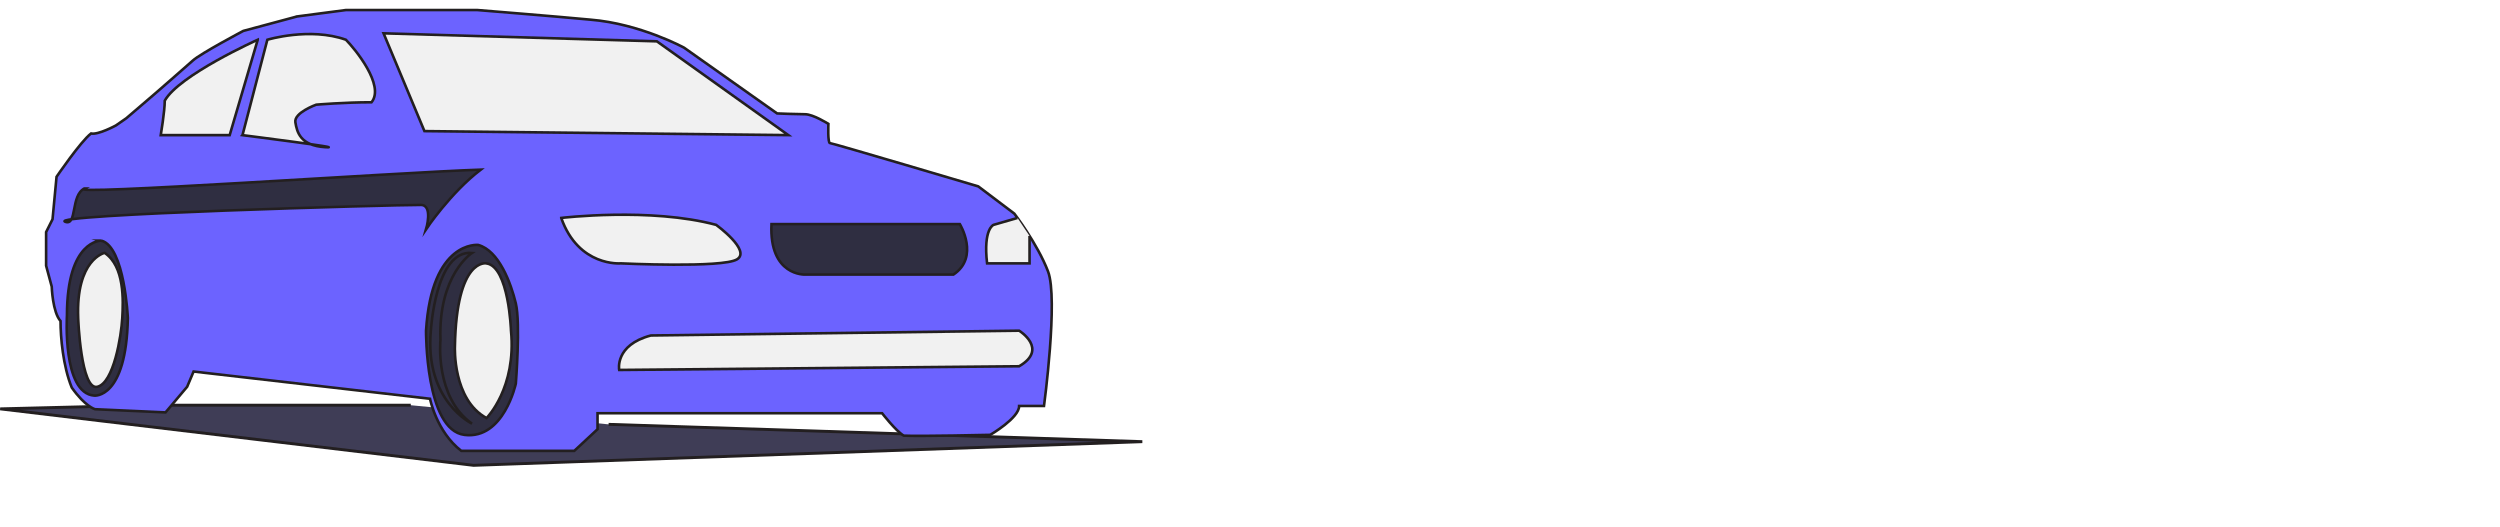
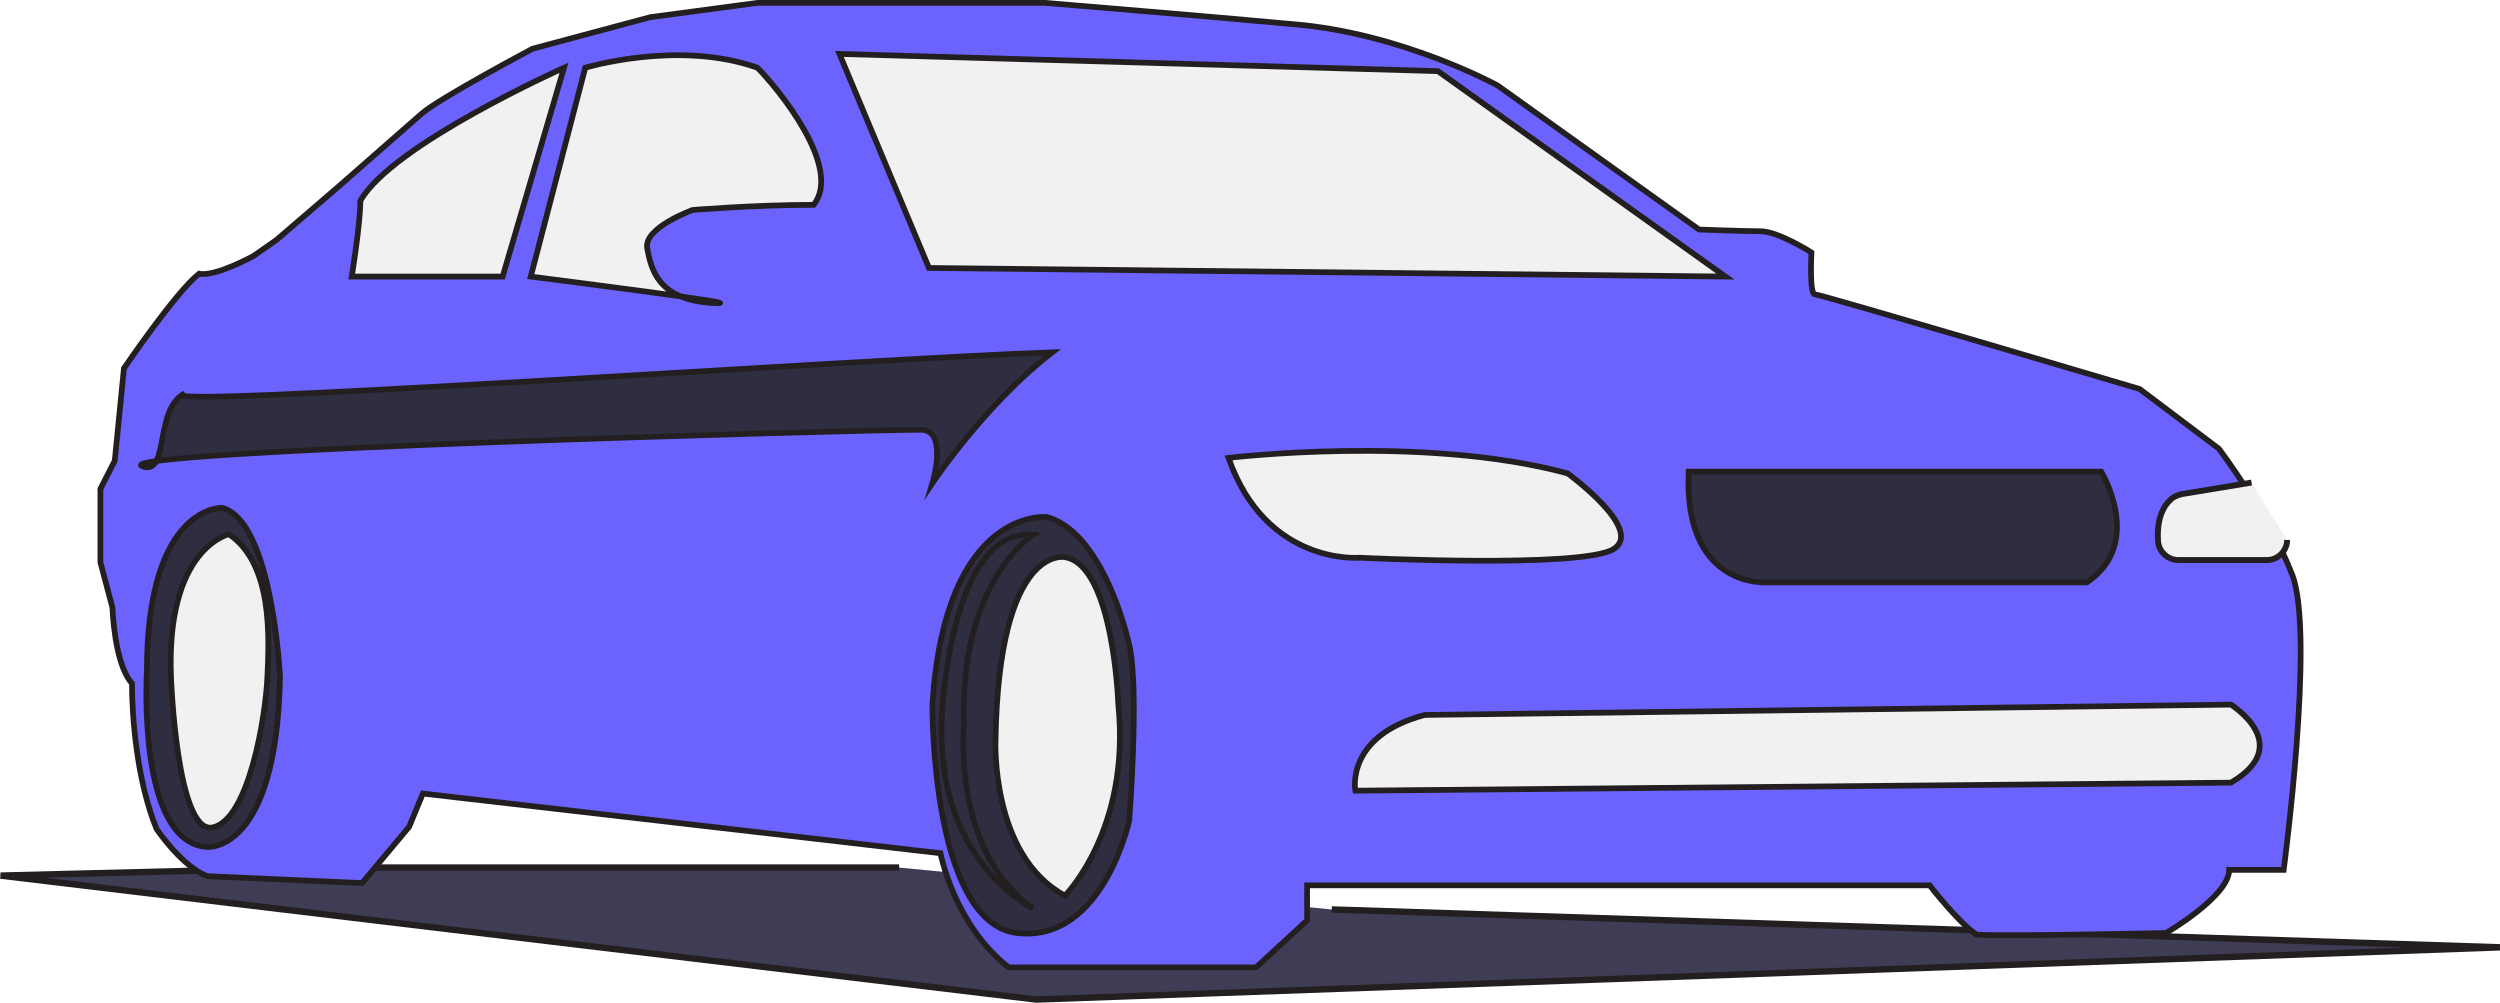
- <svg xmlns="http://www.w3.org/2000/svg" id="Layer_2" data-name="Layer 2" viewBox="0 0 953.62 201">
-   <defs>
-     <style>
-       .cls-1, .cls-2 {
-         fill: #2f2e41;
-       }
- 
-       .cls-1, .cls-2, .cls-3, .cls-4, .cls-5 {
-         stroke: #231f20;
-         stroke-miterlimit: 10;
-       }
- 
-       .cls-2 {
-         stroke-width: .99px;
-       }
- 
-       .cls-3 {
-         fill: #3f3d56;
-         stroke-width: 1.12px;
-       }
- 
-       .cls-4 {
-         fill: #f1f1f1;
-       }
- 
-       .cls-5 {
-         fill: #6c63ff;
-       }
-     </style>
-   </defs>
-   <polyline class="cls-3" points="156.69 154.57 56.08 154.57 .07 155.96 180.64 177.5 435.73 168.47 232.15 161.87" />
-   <path class="cls-5" d="m113.29,6.29l-20.48,5.5s-16.2,8.56-19.26,11.31-14.68,12.84-14.68,12.84l-10.7,9.17-3.97,2.75s-6.73,3.67-9.48,3.06c-3.97,3.06-13.15,16.51-13.15,16.51l-1.53,16.2-2.45,4.89v12.84l2.14,7.95s.31,9.78,3.36,13.15c0,6.11.92,17.12,4.28,25.38,5.2,7.34,8.87,8.25,8.87,8.25l26.9,1.22,8.25-9.78,2.45-5.81,90.19,10.39s2.45,12.54,11.92,19.87h43.11l8.87-8.25v-6.11h108.54s5.2,6.73,8.25,8.56c6.11.31,33.02-.31,33.02-.31,0,0,11.03-6.42,11.01-11.01h9.48s5.5-40.97,1.53-51.36-12.84-22.01-12.84-22.01l-13.76-10.39s-55.64-16.51-56.56-16.51-.61-7.34-.61-7.34c0,0-5.81-3.67-8.87-3.67s-10.7-.31-10.7-.31l-35.46-25.07s-16.82-9.17-35.77-10.7c-12.84-1.22-43.11-3.67-43.11-3.67h-50.14l-18.65,2.45Z" />
-   <polygon class="cls-4" points="146.31 12.71 161.9 50.01 300.7 51.54 250.56 15.77 146.31 12.71" />
-   <path class="cls-4" d="m98.31,15.16s-29.96,13.45-35.46,23.24c0,3.97-1.53,13.15-1.53,13.15h26.29l10.7-36.38Z" />
-   <path class="cls-4" d="m92.5,51.54l9.48-36.38s16.2-4.89,29.96,0c3.36,3.36,14.98,17.43,9.78,23.85-10.39,0-21.1.92-21.1.92,0,0-8.56,3.06-7.95,6.73s1.83,8.87,11.31,9.48-31.49-4.59-31.49-4.59Z" />
-   <path class="cls-2" d="m32.19,71.9c-9.15,2.82,118.94-6.1,151.21-7.2-11.59,8.86-20.88,22.76-20.88,22.76,0,0,2.76-9.27-1.97-9.29-10.96-.03-143.51,3.66-135.62,6.45,4.54,1.6,1.98-10.16,7.27-12.72Z" />
-   <path class="cls-4" d="m388.12,83.13l-9.15,2.65s-3.97,1.53-2.45,14.68h16.2v-10.46" />
-   <path class="cls-4" d="m214.08,83.13s34.03-4.08,59.1,2.65c0,0,13.45,9.78,7.95,13.15s-44.33,1.53-44.33,1.53c0,0-16.09,1.43-22.72-17.32Z" />
-   <path class="cls-1" d="m294.28,85.48h71.85s7.64,12.54-2.45,19.26h-56.56s-13.76.61-12.84-19.26Z" />
-   <path class="cls-4" d="m248.27,127.97l140.48-1.83s11.31,6.97,0,13.57l-152.56,1.41s-1.83-9.48,12.08-13.15Z" />
-   <path class="cls-1" d="m182.38,93.43s-17.73-1.83-19.87,32.71c0,0-.31,37.91,14.68,39.75,14.98,1.83,19.57-19.57,19.57-19.57,0,0,1.83-22.93,0-30.57s-6.42-20.18-14.37-22.32Z" />
-   <path class="cls-1" d="m180.04,96.48s-12.94,8.35-12.03,33.22c0,0-2.24,21.81,12.03,31.9,0,0-18.14-8.56-15.69-35.46,0,0,1.73-30.88,15.69-29.66Z" />
-   <path class="cls-4" d="m185.6,100.46s-11.47-2.45-12.08,31.8c0,0-.9,20.18,12.08,27.21,0,0,11.46-11.49,9.32-33.32,0,0-.81-24.37-9.32-25.68Z" />
-   <path class="cls-1" d="m38.69,91.8s-13.15-.51-13.15,28.53c0,0-1.83,29.66,10.39,30.57,0,0,12.23,1.43,12.84-29.55,0,0-1.22-27.21-10.09-29.55Z" />
-   <path class="cls-4" d="m39.91,96.45s-11.01,2.39-10.09,24.91c0,0,1,27.64,7.29,26.19s9.15-19.42,9.53-26.19.92-19.74-6.73-24.91Z" />
+ <svg xmlns="http://www.w3.org/2000/svg" version="1.1" id="Layer_2_00000149380589407224380120000016850203058740295309_" x="0px" y="0px" viewBox="0 0 435.7 174.8" style="enable-background:new 0 0 435.7 174.8;" xml:space="preserve">
+   <style type="text/css">
+ 	.st0{fill:#3F3D56;stroke:#231F20;stroke-width:1.12;stroke-miterlimit:10;}
+ 	.st1{fill:#6C63FF;stroke:#231F20;stroke-miterlimit:10;}
+ 	.st2{fill:#F1F1F1;stroke:#231F20;stroke-miterlimit:10;}
+ 	.st3{fill:#2F2E41;stroke:#231F20;stroke-width:0.99;stroke-miterlimit:10;}
+ 	.st4{fill:#F1F1F1;stroke:#231F20;stroke-width:1.03;stroke-miterlimit:10;}
+ 	.st5{fill:#2F2E41;stroke:#231F20;stroke-miterlimit:10;}
+ </style>
+   <polyline class="st0" points="156.7,151.2 56.1,151.2 0.1,152.6 180.6,174.2 435.7,165.1 232.1,158.5 " />
+   <path class="st1" d="M113.3,3L92.8,8.5c0,0-16.2,8.6-19.3,11.3S58.9,32.6,58.9,32.6l-10.7,9.2l-4,2.8c0,0-6.7,3.7-9.5,3.1  c-4,3.1-13.1,16.5-13.1,16.5L20,80.3l-2.5,4.9V98l2.1,7.9c0,0,0.3,9.8,3.4,13.2c0,6.1,0.9,17.1,4.3,25.4c5.2,7.3,8.9,8.2,8.9,8.2  l26.9,1.2l8.2-9.8l2.4-5.8l90.2,10.4c0,0,2.4,12.5,11.9,19.9h43.1l8.9-8.2v-6.1h108.5c0,0,5.2,6.7,8.2,8.6c6.1,0.3,33-0.3,33-0.3  s11-6.4,11-11h9.5c0,0,5.5-41,1.5-51.4s-12.8-22-12.8-22l-13.8-10.4c0,0-55.6-16.5-56.6-16.5s-0.6-7.3-0.6-7.3s-5.8-3.7-8.9-3.7  S296.1,40,296.1,40L261,14.9c0,0-16.8-9.2-35.8-10.7c-12.8-1.2-43.1-3.7-43.1-3.7H132L113.3,3L113.3,3z" />
+   <polygon class="st2" points="146.3,9.4 161.9,46.7 300.7,48.2 250.6,12.4 " />
+   <path class="st2" d="M98.3,11.8c0,0-30,13.4-35.5,23.2c0,4-1.5,13.2-1.5,13.2h26.3L98.3,11.8L98.3,11.8z" />
+   <path class="st2" d="M92.5,48.2l9.5-36.4c0,0,16.2-4.9,30,0c3.4,3.4,15,17.4,9.8,23.9c-10.4,0-21.1,0.9-21.1,0.9s-8.6,3.1-7.9,6.7  s1.8,8.9,11.3,9.5S92.5,48.2,92.5,48.2L92.5,48.2z" />
+   <path class="st3" d="M32.2,68.6c-9.1,2.8,118.9-6.1,151.2-7.2c-11.6,8.9-20.9,22.8-20.9,22.8s2.8-9.3-2-9.3  c-11,0-143.5,3.7-135.6,6.4C29.5,82.9,26.9,71.1,32.2,68.6L32.2,68.6z" />
+   <path class="st4" d="M392.4,84.1l-12.1,2c-0.5,0.1-1,0.3-1.4,0.5c-1.2,0.8-3.1,2.8-2.8,7.7c0.1,1.8,1.7,3.3,3.5,3.3h15.5  c1.9,0,3.5-1.6,3.5-3.5l0,0" />
+   <path class="st2" d="M214.1,79.8c0,0,34-4.1,59.1,2.7c0,0,13.5,9.8,8,13.2s-44.3,1.5-44.3,1.5S220.7,98.6,214.1,79.8L214.1,79.8z" />
+   <path class="st5" d="M294.3,82.2h71.9c0,0,7.6,12.5-2.5,19.3h-56.6C307.1,101.4,293.4,102,294.3,82.2z" />
+   <path class="st2" d="M248.3,124.6l140.5-1.8c0,0,11.3,7,0,13.6l-152.6,1.4C236.2,137.8,234.4,128.3,248.3,124.6z" />
+   <path class="st5" d="M182.4,90.1c0,0-17.7-1.8-19.9,32.7c0,0-0.3,37.9,14.7,39.8c15,1.8,19.6-19.6,19.6-19.6s1.8-22.9,0-30.6  S190.3,92.2,182.4,90.1L182.4,90.1z" />
+   <path class="st5" d="M180,93.2c0,0-12.9,8.3-12,33.2c0,0-2.2,21.8,12,31.9c0,0-18.1-8.6-15.7-35.5C164.3,122.8,166.1,91.9,180,93.2z  " />
+   <path class="st2" d="M185.6,97.1c0,0-11.5-2.4-12.1,31.8c0,0-0.9,20.2,12.1,27.2c0,0,11.5-11.5,9.3-33.3  C194.9,122.8,194.1,98.5,185.6,97.1L185.6,97.1z" />
+   <path class="st5" d="M38.7,88.5c0,0-13.1-0.5-13.1,28.5c0,0-1.8,29.7,10.4,30.6c0,0,12.2,1.4,12.8-29.6  C48.8,118,47.5,90.8,38.7,88.5L38.7,88.5z" />
+   <path class="st2" d="M39.9,93.1c0,0-11,2.4-10.1,24.9c0,0,1,27.6,7.3,26.2s9.2-19.4,9.5-26.2S47.6,98.3,39.9,93.1z" />
</svg>
